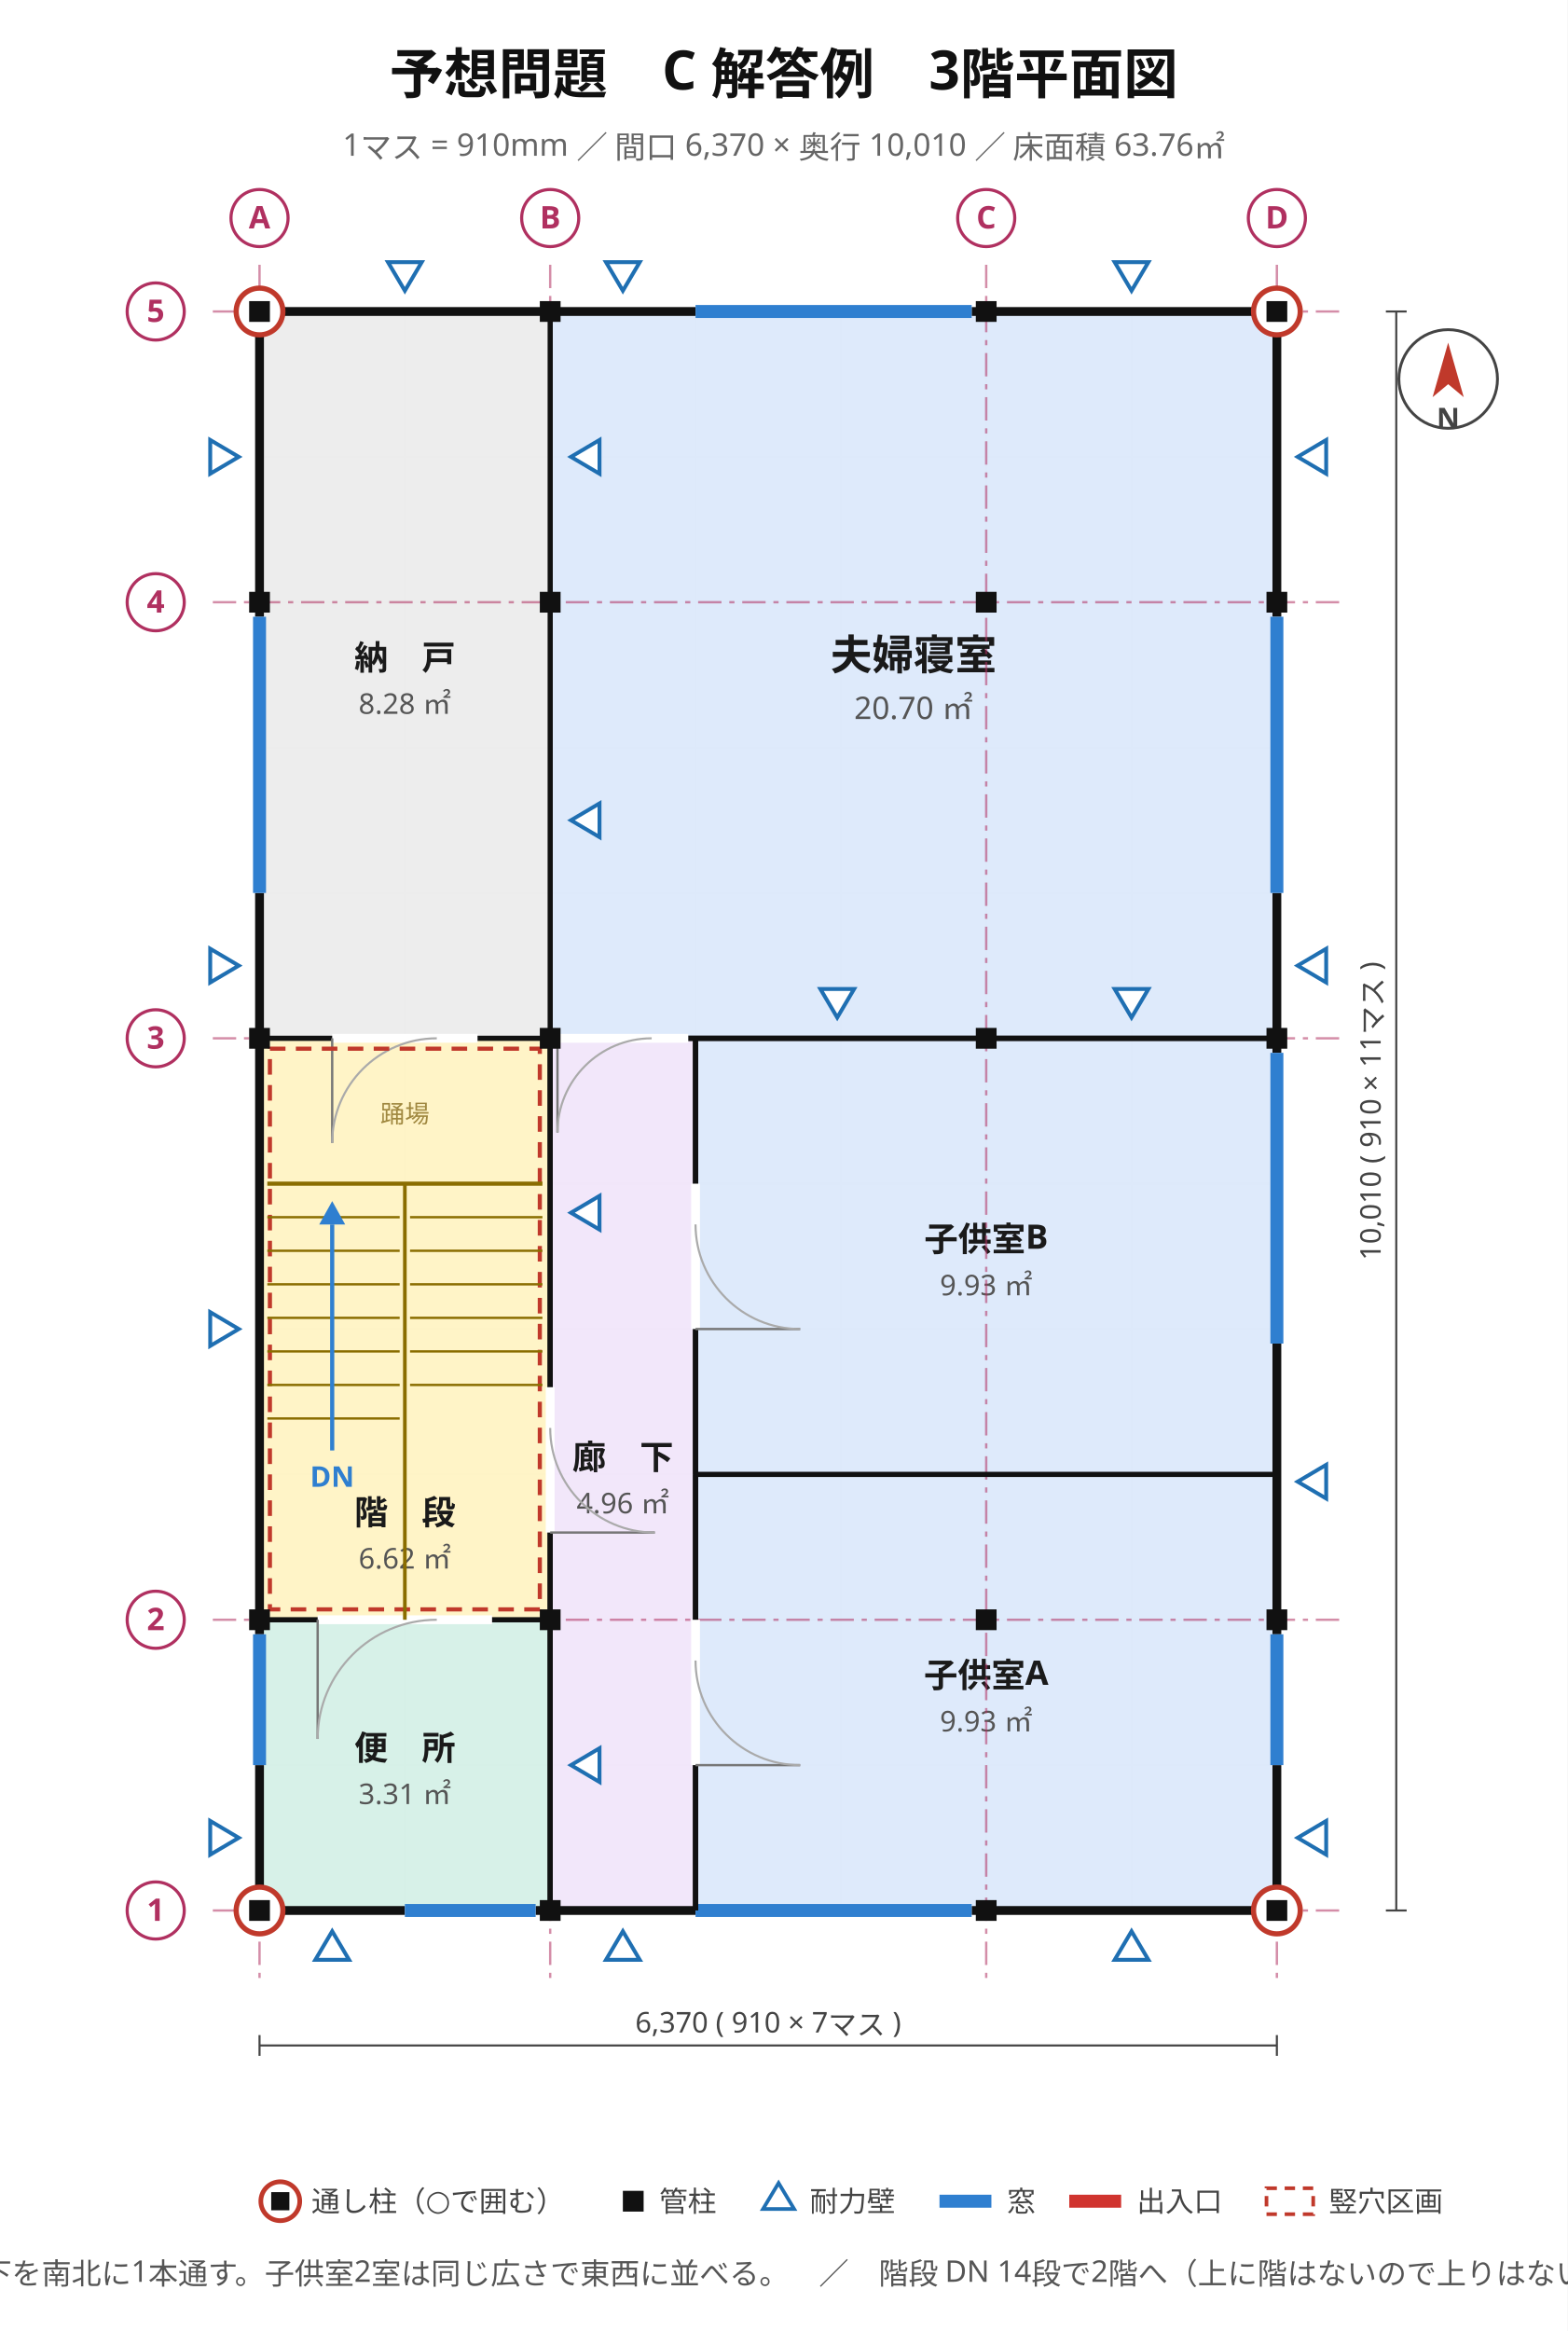
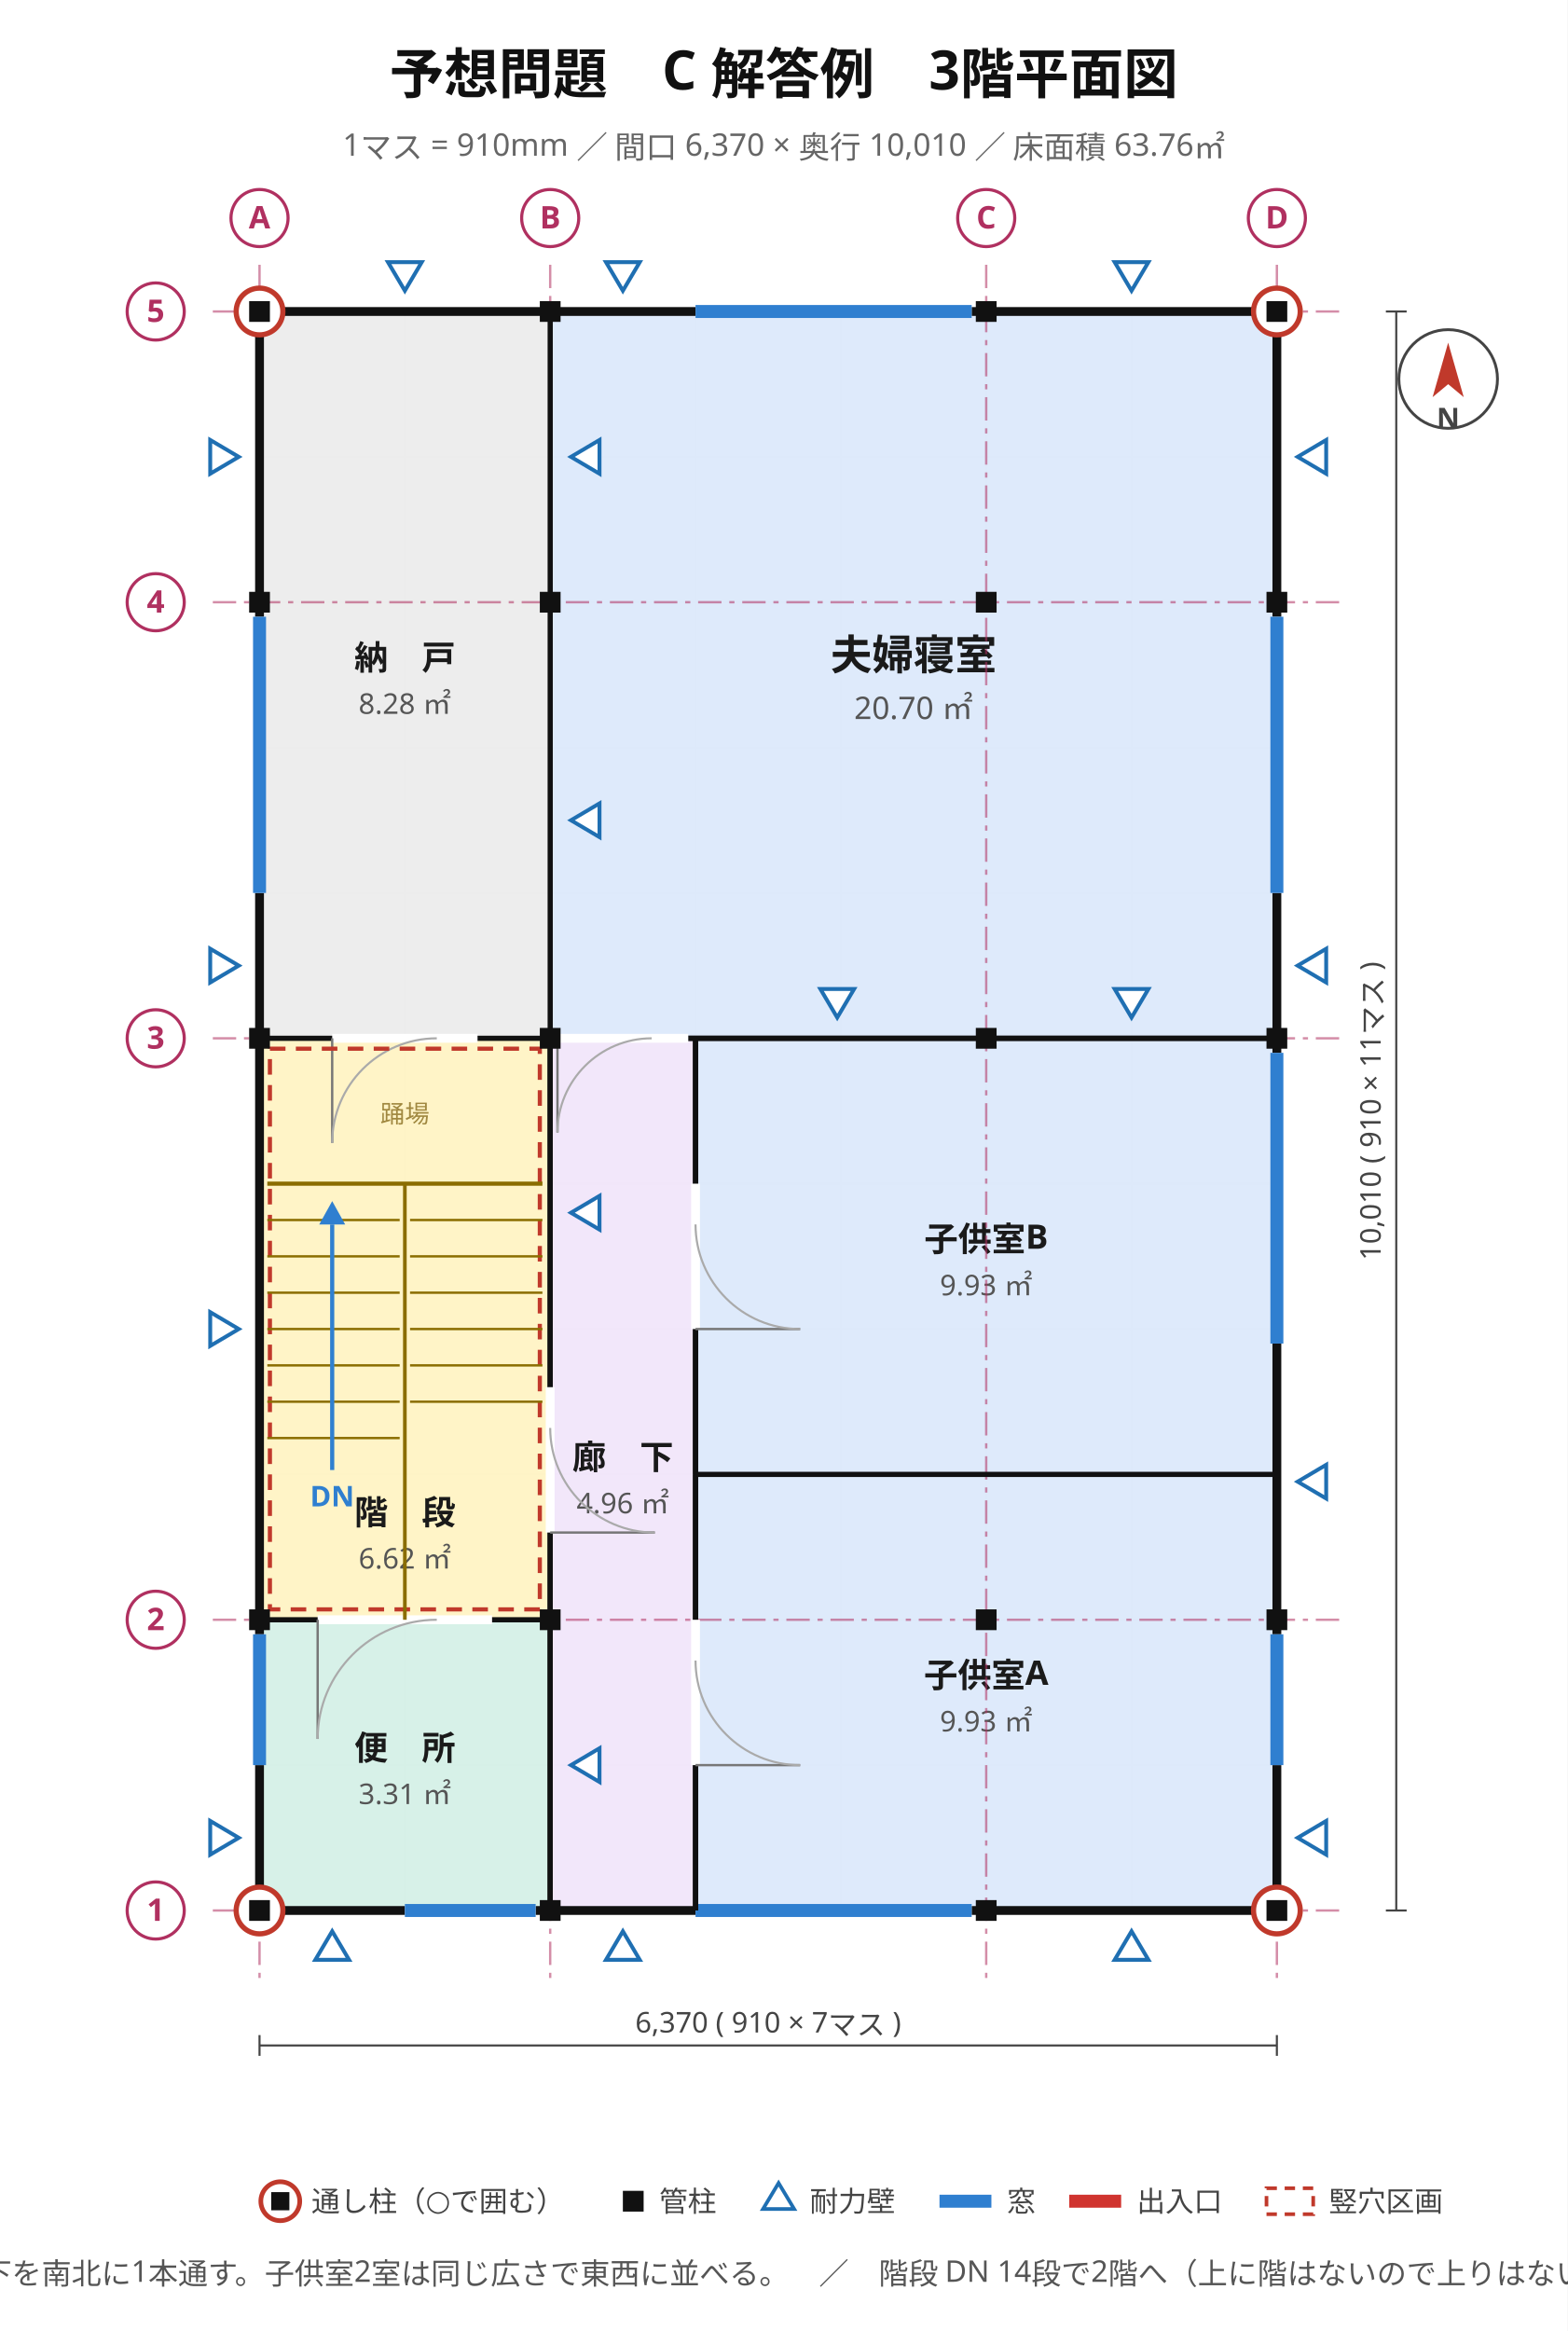
<svg xmlns="http://www.w3.org/2000/svg" viewBox="0 0 604 898" width="604" height="898" font-family="'Hiragino Sans','Hiragino Kaku Gothic ProN','Noto Sans JP','Yu Gothic',Meiryo,'IPAGothic',sans-serif">
  <rect width="604" height="898" fill="#ffffff" />
  <text x="302" y="36" font-size="21" text-anchor="middle" fill="#111" font-weight="700" font-family="'Hiragino Sans','Hiragino Kaku Gothic ProN','Noto Sans JP','Yu Gothic',Meiryo,'IPAGothic',sans-serif">予想問題　C 解答例　3階平面図</text>
  <text x="302" y="60" font-size="12" text-anchor="middle" fill="#666" font-weight="400" font-family="'Hiragino Sans','Hiragino Kaku Gothic ProN','Noto Sans JP','Yu Gothic',Meiryo,'IPAGothic',sans-serif">1マス = 910mm ／ 間口 6,370 × 奥行 10,010 ／ 床面積 63.76㎡</text>
  <line x1="100" y1="120" x2="100" y2="736" stroke="#e8e8e8" stroke-width="0.7" />
  <line x1="156" y1="120" x2="156" y2="736" stroke="#e8e8e8" stroke-width="0.7" />
  <line x1="212" y1="120" x2="212" y2="736" stroke="#e8e8e8" stroke-width="0.7" />
  <line x1="268" y1="120" x2="268" y2="736" stroke="#e8e8e8" stroke-width="0.7" />
  <line x1="324" y1="120" x2="324" y2="736" stroke="#e8e8e8" stroke-width="0.7" />
  <line x1="380" y1="120" x2="380" y2="736" stroke="#e8e8e8" stroke-width="0.7" />
  <line x1="436" y1="120" x2="436" y2="736" stroke="#e8e8e8" stroke-width="0.7" />
  <line x1="492" y1="120" x2="492" y2="736" stroke="#e8e8e8" stroke-width="0.7" />
  <line x1="100" y1="736" x2="492" y2="736" stroke="#e8e8e8" stroke-width="0.7" />
  <line x1="100" y1="680" x2="492" y2="680" stroke="#e8e8e8" stroke-width="0.7" />
  <line x1="100" y1="624" x2="492" y2="624" stroke="#e8e8e8" stroke-width="0.7" />
  <line x1="100" y1="568" x2="492" y2="568" stroke="#e8e8e8" stroke-width="0.7" />
  <line x1="100" y1="512" x2="492" y2="512" stroke="#e8e8e8" stroke-width="0.7" />
  <line x1="100" y1="456" x2="492" y2="456" stroke="#e8e8e8" stroke-width="0.7" />
  <line x1="100" y1="400" x2="492" y2="400" stroke="#e8e8e8" stroke-width="0.7" />
  <line x1="100" y1="344" x2="492" y2="344" stroke="#e8e8e8" stroke-width="0.7" />
  <line x1="100" y1="288" x2="492" y2="288" stroke="#e8e8e8" stroke-width="0.7" />
  <line x1="100" y1="232" x2="492" y2="232" stroke="#e8e8e8" stroke-width="0.7" />
  <line x1="100" y1="176" x2="492" y2="176" stroke="#e8e8e8" stroke-width="0.7" />
  <line x1="100" y1="120" x2="492" y2="120" stroke="#e8e8e8" stroke-width="0.7" />
  <rect x="100" y="624" width="112" height="112" fill="#d5f0e7" stroke="#2f9077" stroke-width="1.2" opacity="0.95" />
  <text x="156" y="678" font-size="13" text-anchor="middle" fill="#1a1a1a" font-weight="700" font-family="'Hiragino Sans','Hiragino Kaku Gothic ProN','Noto Sans JP','Yu Gothic',Meiryo,'IPAGothic',sans-serif">便　所</text>
  <text x="156" y="695" font-size="11" text-anchor="middle" fill="#555" font-weight="400" font-family="'Hiragino Sans','Hiragino Kaku Gothic ProN','Noto Sans JP','Yu Gothic',Meiryo,'IPAGothic',sans-serif">3.31 ㎡</text>
  <rect x="100" y="400" width="112" height="224" fill="#fff3c4" stroke="#bb9508" stroke-width="1.2" opacity="0.95" />
  <text x="156" y="587.28" font-size="13" text-anchor="middle" fill="#1a1a1a" font-weight="700" font-family="'Hiragino Sans','Hiragino Kaku Gothic ProN','Noto Sans JP','Yu Gothic',Meiryo,'IPAGothic',sans-serif">階　段</text>
  <text x="156" y="604.28" font-size="11" text-anchor="middle" fill="#555" font-weight="400" font-family="'Hiragino Sans','Hiragino Kaku Gothic ProN','Noto Sans JP','Yu Gothic',Meiryo,'IPAGothic',sans-serif">6.62 ㎡</text>
  <rect x="100" y="120" width="112" height="280" fill="#ececec" stroke="#8a8a8a" stroke-width="1.2" opacity="0.95" />
  <text x="156" y="258" font-size="13" text-anchor="middle" fill="#1a1a1a" font-weight="700" font-family="'Hiragino Sans','Hiragino Kaku Gothic ProN','Noto Sans JP','Yu Gothic',Meiryo,'IPAGothic',sans-serif">納　戸</text>
  <text x="156" y="275" font-size="11" text-anchor="middle" fill="#555" font-weight="400" font-family="'Hiragino Sans','Hiragino Kaku Gothic ProN','Noto Sans JP','Yu Gothic',Meiryo,'IPAGothic',sans-serif">8.28 ㎡</text>
  <rect x="212" y="400" width="56" height="336" fill="#f1e6fa" stroke="#8b62b5" stroke-width="1.2" opacity="0.95" />
  <text x="240" y="566" font-size="13" text-anchor="middle" fill="#1a1a1a" font-weight="700" font-family="'Hiragino Sans','Hiragino Kaku Gothic ProN','Noto Sans JP','Yu Gothic',Meiryo,'IPAGothic',sans-serif">廊　下</text>
  <text x="240" y="583" font-size="11" text-anchor="middle" fill="#555" font-weight="400" font-family="'Hiragino Sans','Hiragino Kaku Gothic ProN','Noto Sans JP','Yu Gothic',Meiryo,'IPAGothic',sans-serif">4.96 ㎡</text>
  <rect x="268" y="568" width="224" height="168" fill="#dce9fb" stroke="#4a76b8" stroke-width="1.2" opacity="0.95" />
  <text x="380" y="650" font-size="13" text-anchor="middle" fill="#1a1a1a" font-weight="700" font-family="'Hiragino Sans','Hiragino Kaku Gothic ProN','Noto Sans JP','Yu Gothic',Meiryo,'IPAGothic',sans-serif">子供室A</text>
  <text x="380" y="667" font-size="11" text-anchor="middle" fill="#555" font-weight="400" font-family="'Hiragino Sans','Hiragino Kaku Gothic ProN','Noto Sans JP','Yu Gothic',Meiryo,'IPAGothic',sans-serif">9.93 ㎡</text>
  <rect x="268" y="400" width="224" height="168" fill="#dce9fb" stroke="#4a76b8" stroke-width="1.2" opacity="0.95" />
  <text x="380" y="482" font-size="13" text-anchor="middle" fill="#1a1a1a" font-weight="700" font-family="'Hiragino Sans','Hiragino Kaku Gothic ProN','Noto Sans JP','Yu Gothic',Meiryo,'IPAGothic',sans-serif">子供室B</text>
  <text x="380" y="499" font-size="11" text-anchor="middle" fill="#555" font-weight="400" font-family="'Hiragino Sans','Hiragino Kaku Gothic ProN','Noto Sans JP','Yu Gothic',Meiryo,'IPAGothic',sans-serif">9.93 ㎡</text>
  <rect x="212" y="120" width="280" height="280" fill="#dce9fb" stroke="#4a76b8" stroke-width="1.2" opacity="0.95" />
  <text x="352" y="258" font-size="16" text-anchor="middle" fill="#1a1a1a" font-weight="700" font-family="'Hiragino Sans','Hiragino Kaku Gothic ProN','Noto Sans JP','Yu Gothic',Meiryo,'IPAGothic',sans-serif">夫婦寝室</text>
  <text x="352" y="277" font-size="12" text-anchor="middle" fill="#555" font-weight="400" font-family="'Hiragino Sans','Hiragino Kaku Gothic ProN','Noto Sans JP','Yu Gothic',Meiryo,'IPAGothic',sans-serif">20.70 ㎡</text>
  <line x1="100" y1="102" x2="100" y2="762" stroke="#b03060" stroke-width="0.9" stroke-dasharray="9 3 2 3" opacity="0.55" />
  <line x1="212" y1="102" x2="212" y2="762" stroke="#b03060" stroke-width="0.9" stroke-dasharray="9 3 2 3" opacity="0.55" />
  <line x1="380" y1="102" x2="380" y2="762" stroke="#b03060" stroke-width="0.9" stroke-dasharray="9 3 2 3" opacity="0.55" />
  <line x1="492" y1="102" x2="492" y2="762" stroke="#b03060" stroke-width="0.9" stroke-dasharray="9 3 2 3" opacity="0.55" />
  <line x1="82" y1="736" x2="518" y2="736" stroke="#b03060" stroke-width="0.9" stroke-dasharray="9 3 2 3" opacity="0.55" />
  <line x1="82" y1="624" x2="518" y2="624" stroke="#b03060" stroke-width="0.9" stroke-dasharray="9 3 2 3" opacity="0.55" />
  <line x1="82" y1="400" x2="518" y2="400" stroke="#b03060" stroke-width="0.9" stroke-dasharray="9 3 2 3" opacity="0.55" />
  <line x1="82" y1="232" x2="518" y2="232" stroke="#b03060" stroke-width="0.9" stroke-dasharray="9 3 2 3" opacity="0.55" />
  <line x1="82" y1="120" x2="518" y2="120" stroke="#b03060" stroke-width="0.9" stroke-dasharray="9 3 2 3" opacity="0.55" />
  <rect x="100" y="120" width="392" height="616" stroke="#111" stroke-width="3.4" fill="none" />
  <line x1="268" y1="736" x2="374.4" y2="736" stroke="#ffffff" stroke-width="4.2" />
  <line x1="268" y1="736" x2="374.4" y2="736" stroke="#2f7fd0" stroke-width="5.0" />
  <line x1="156" y1="736" x2="206.4" y2="736" stroke="#ffffff" stroke-width="4.2" />
  <line x1="156" y1="736" x2="206.4" y2="736" stroke="#2f7fd0" stroke-width="5.0" />
  <line x1="268" y1="120" x2="374.4" y2="120" stroke="#ffffff" stroke-width="4.2" />
  <line x1="268" y1="120" x2="374.4" y2="120" stroke="#2f7fd0" stroke-width="5.0" />
  <line x1="100" y1="680" x2="100" y2="629.6" stroke="#ffffff" stroke-width="4.2" />
  <line x1="100" y1="680" x2="100" y2="629.6" stroke="#2f7fd0" stroke-width="5.0" />
  <line x1="100" y1="344" x2="100" y2="237.6" stroke="#ffffff" stroke-width="4.2" />
  <line x1="100" y1="344" x2="100" y2="237.6" stroke="#2f7fd0" stroke-width="5.0" />
  <line x1="492" y1="680" x2="492" y2="629.6" stroke="#ffffff" stroke-width="4.2" />
  <line x1="492" y1="680" x2="492" y2="629.6" stroke="#2f7fd0" stroke-width="5.0" />
  <line x1="492" y1="517.6" x2="492" y2="405.6" stroke="#ffffff" stroke-width="4.2" />
  <line x1="492" y1="517.6" x2="492" y2="405.6" stroke="#2f7fd0" stroke-width="5.0" />
  <line x1="492" y1="344" x2="492" y2="237.6" stroke="#ffffff" stroke-width="4.2" />
  <line x1="492" y1="344" x2="492" y2="237.6" stroke="#2f7fd0" stroke-width="5.0" />
-   <line x1="100" y1="624" x2="212" y2="624" stroke="#111" stroke-width="2.0" />
-   <line x1="268" y1="568" x2="268" y2="400" stroke="#111" stroke-width="2.0" />
+   <line x1="212" y1="736" x2="212" y2="400" stroke="#111" stroke-width="2.0" />
+   <line x1="268" y1="736" x2="268" y2="400" stroke="#111" stroke-width="2.0" />
+   <line x1="268" y1="736" x2="268" y2="568" stroke="#111" stroke-width="2.0" />
+   <line x1="212" y1="624" x2="212" y2="400" stroke="#111" stroke-width="2.0" />
  <line x1="212" y1="400" x2="268" y2="400" stroke="#111" stroke-width="2.0" />
-   <line x1="268" y1="736" x2="268" y2="568" stroke="#111" stroke-width="2.0" />
-   <line x1="212" y1="400" x2="212" y2="120" stroke="#111" stroke-width="2.0" />
-   <line x1="100" y1="400" x2="212" y2="400" stroke="#111" stroke-width="2.0" />
-   <line x1="268" y1="736" x2="268" y2="400" stroke="#111" stroke-width="2.0" />
  <line x1="268" y1="568" x2="492" y2="568" stroke="#111" stroke-width="2.0" />
  <line x1="268" y1="400" x2="492" y2="400" stroke="#111" stroke-width="2.0" />
-   <line x1="212" y1="736" x2="212" y2="400" stroke="#111" stroke-width="2.0" />
-   <line x1="212" y1="624" x2="212" y2="400" stroke="#111" stroke-width="2.0" />
+   <line x1="212" y1="736" x2="212" y2="624" stroke="#111" stroke-width="2.0" />
+   <line x1="100" y1="400" x2="212" y2="400" stroke="#111" stroke-width="2.0" />
+   <line x1="100" y1="624" x2="212" y2="624" stroke="#111" stroke-width="2.0" />
+   <line x1="212" y1="400" x2="212" y2="120" stroke="#111" stroke-width="2.0" />
+   <line x1="268" y1="568" x2="268" y2="400" stroke="#111" stroke-width="2.0" />
  <line x1="212" y1="400" x2="492" y2="400" stroke="#111" stroke-width="2.0" />
-   <line x1="212" y1="736" x2="212" y2="624" stroke="#111" stroke-width="2.0" />
  <line x1="122.4" y1="624" x2="189.6" y2="624" stroke="#ffffff" stroke-width="3.4" />
  <line x1="122.4" y1="624" x2="122.4" y2="669.92" stroke="#777" stroke-width="0.9" />
  <path d="M 122.4 669.9 A 45.9 45.9 0 0 1 168.3 624.0" stroke="#aaa" stroke-width="0.8" fill="none" />
  <line x1="212" y1="590.4" x2="212" y2="534.4" stroke="#ffffff" stroke-width="3.4" />
  <line x1="212" y1="590.4" x2="252.32" y2="590.4" stroke="#777" stroke-width="0.9" />
  <path d="M 252.3 590.4 A 40.3 40.3 0 0 1 212.0 550.1" stroke="#aaa" stroke-width="0.8" fill="none" />
  <line x1="268" y1="680" x2="268" y2="624" stroke="#ffffff" stroke-width="3.4" />
  <line x1="268" y1="680" x2="308.32" y2="680" stroke="#777" stroke-width="0.9" />
  <path d="M 308.3 680.0 A 40.3 40.3 0 0 1 268.0 639.7" stroke="#aaa" stroke-width="0.8" fill="none" />
  <line x1="268" y1="512" x2="268" y2="456" stroke="#ffffff" stroke-width="3.4" />
  <line x1="268" y1="512" x2="308.32" y2="512" stroke="#777" stroke-width="0.9" />
  <path d="M 308.3 512.0 A 40.3 40.3 0 0 1 268.0 471.7" stroke="#aaa" stroke-width="0.8" fill="none" />
  <line x1="214.8" y1="400" x2="265.2" y2="400" stroke="#ffffff" stroke-width="3.4" />
  <line x1="214.8" y1="400" x2="214.8" y2="436.29" stroke="#777" stroke-width="0.9" />
  <path d="M 214.8 436.3 A 36.3 36.3 0 0 1 251.1 400.0" stroke="#aaa" stroke-width="0.8" fill="none" />
  <line x1="128" y1="400" x2="184" y2="400" stroke="#ffffff" stroke-width="3.4" />
  <line x1="128" y1="400" x2="128" y2="440.32" stroke="#777" stroke-width="0.9" />
  <path d="M 128.0 440.3 A 40.3 40.3 0 0 1 168.3 400.0" stroke="#aaa" stroke-width="0.8" fill="none" />
  <rect x="104" y="404" width="104" height="216" fill="none" stroke="#c0392b" stroke-width="1.6" stroke-dasharray="6 4" />
  <line x1="103" y1="456" x2="209" y2="456" stroke="#8a6d00" stroke-width="1.6" />
  <line x1="156" y1="624" x2="156" y2="456" stroke="#8a6d00" stroke-width="1.4" />
-   <line x1="158" y1="468.92" x2="209" y2="468.92" stroke="#8a6d00" stroke-width="0.9" />
-   <line x1="158" y1="481.85" x2="209" y2="481.85" stroke="#8a6d00" stroke-width="0.9" />
-   <line x1="158" y1="494.77" x2="209" y2="494.77" stroke="#8a6d00" stroke-width="0.9" />
-   <line x1="158" y1="507.69" x2="209" y2="507.69" stroke="#8a6d00" stroke-width="0.9" />
-   <line x1="158" y1="520.62" x2="209" y2="520.62" stroke="#8a6d00" stroke-width="0.9" />
-   <line x1="158" y1="533.54" x2="209" y2="533.54" stroke="#8a6d00" stroke-width="0.9" />
-   <line x1="103" y1="468.92" x2="154" y2="468.92" stroke="#8a6d00" stroke-width="0.9" />
-   <line x1="103" y1="481.85" x2="154" y2="481.85" stroke="#8a6d00" stroke-width="0.9" />
-   <line x1="103" y1="494.77" x2="154" y2="494.77" stroke="#8a6d00" stroke-width="0.9" />
-   <line x1="103" y1="507.69" x2="154" y2="507.69" stroke="#8a6d00" stroke-width="0.9" />
-   <line x1="103" y1="520.62" x2="154" y2="520.62" stroke="#8a6d00" stroke-width="0.9" />
-   <line x1="103" y1="533.54" x2="154" y2="533.54" stroke="#8a6d00" stroke-width="0.9" />
-   <line x1="103" y1="546.46" x2="154" y2="546.46" stroke="#8a6d00" stroke-width="0.9" />
-   <line x1="128" y1="558.78" x2="128" y2="471.72" stroke="#2f7fd0" stroke-width="1.6" />
+   <line x1="158" y1="470" x2="209" y2="470" stroke="#8a6d00" stroke-width="0.9" />
+   <line x1="158" y1="484" x2="209" y2="484" stroke="#8a6d00" stroke-width="0.9" />
+   <line x1="158" y1="498" x2="209" y2="498" stroke="#8a6d00" stroke-width="0.9" />
+   <line x1="158" y1="512" x2="209" y2="512" stroke="#8a6d00" stroke-width="0.9" />
+   <line x1="158" y1="526" x2="209" y2="526" stroke="#8a6d00" stroke-width="0.9" />
+   <line x1="158" y1="540" x2="209" y2="540" stroke="#8a6d00" stroke-width="0.9" />
+   <line x1="103" y1="470" x2="154" y2="470" stroke="#8a6d00" stroke-width="0.9" />
+   <line x1="103" y1="484" x2="154" y2="484" stroke="#8a6d00" stroke-width="0.9" />
+   <line x1="103" y1="498" x2="154" y2="498" stroke="#8a6d00" stroke-width="0.9" />
+   <line x1="103" y1="512" x2="154" y2="512" stroke="#8a6d00" stroke-width="0.9" />
+   <line x1="103" y1="526" x2="154" y2="526" stroke="#8a6d00" stroke-width="0.9" />
+   <line x1="103" y1="540" x2="154" y2="540" stroke="#8a6d00" stroke-width="0.9" />
+   <line x1="103" y1="554" x2="154" y2="554" stroke="#8a6d00" stroke-width="0.9" />
+   <line x1="128" y1="566.32" x2="128" y2="471.72" stroke="#2f7fd0" stroke-width="1.6" />
  <polygon points="128,462.72 123,471.72 133,471.72" fill="#2f7fd0" />
-   <text x="128" y="572.78" font-size="11" text-anchor="middle" fill="#2f7fd0" font-weight="700" font-family="'Hiragino Sans','Hiragino Kaku Gothic ProN','Noto Sans JP','Yu Gothic',Meiryo,'IPAGothic',sans-serif">DN</text>
+   <text x="128" y="580.32" font-size="11" text-anchor="middle" fill="#2f7fd0" font-weight="700" font-family="'Hiragino Sans','Hiragino Kaku Gothic ProN','Noto Sans JP','Yu Gothic',Meiryo,'IPAGothic',sans-serif">DN</text>
  <text x="156" y="432.48" font-size="9.5" text-anchor="middle" fill="#a08840" font-weight="400" font-family="'Hiragino Sans','Hiragino Kaku Gothic ProN','Noto Sans JP','Yu Gothic',Meiryo,'IPAGothic',sans-serif">踊場</text>
  <polygon points="92,708 81,701.5 81,714.5" fill="#ffffff" stroke="#1f6fb2" stroke-width="1.5" />
  <polygon points="92,512 81,505.5 81,518.5" fill="#ffffff" stroke="#1f6fb2" stroke-width="1.5" />
  <polygon points="92,372 81,365.5 81,378.5" fill="#ffffff" stroke="#1f6fb2" stroke-width="1.5" />
  <polygon points="92,176 81,169.5 81,182.5" fill="#ffffff" stroke="#1f6fb2" stroke-width="1.5" />
  <polygon points="220,680 231,673.5 231,686.5" fill="#ffffff" stroke="#1f6fb2" stroke-width="1.5" />
  <polygon points="220,467.2 231,460.7 231,473.7" fill="#ffffff" stroke="#1f6fb2" stroke-width="1.5" />
  <polygon points="220,316 231,309.5 231,322.5" fill="#ffffff" stroke="#1f6fb2" stroke-width="1.5" />
  <polygon points="220,176 231,169.5 231,182.5" fill="#ffffff" stroke="#1f6fb2" stroke-width="1.5" />
  <polygon points="500,708 511,701.5 511,714.5" fill="#ffffff" stroke="#1f6fb2" stroke-width="1.5" />
  <polygon points="500,570.8 511,564.3 511,577.3" fill="#ffffff" stroke="#1f6fb2" stroke-width="1.5" />
  <polygon points="500,372 511,365.5 511,378.5" fill="#ffffff" stroke="#1f6fb2" stroke-width="1.5" />
  <polygon points="500,176 511,169.5 511,182.5" fill="#ffffff" stroke="#1f6fb2" stroke-width="1.5" />
  <polygon points="128,744 121.5,755 134.5,755" fill="#ffffff" stroke="#1f6fb2" stroke-width="1.5" />
  <polygon points="240,744 233.5,755 246.5,755" fill="#ffffff" stroke="#1f6fb2" stroke-width="1.5" />
  <polygon points="436,744 429.5,755 442.5,755" fill="#ffffff" stroke="#1f6fb2" stroke-width="1.5" />
  <polygon points="322.6,392 316.1,381 329.1,381" fill="#ffffff" stroke="#1f6fb2" stroke-width="1.5" />
  <polygon points="436,392 429.5,381 442.5,381" fill="#ffffff" stroke="#1f6fb2" stroke-width="1.5" />
  <polygon points="156,112 149.5,101 162.5,101" fill="#ffffff" stroke="#1f6fb2" stroke-width="1.5" />
  <polygon points="240,112 233.5,101 246.5,101" fill="#ffffff" stroke="#1f6fb2" stroke-width="1.5" />
  <polygon points="436,112 429.5,101 442.5,101" fill="#ffffff" stroke="#1f6fb2" stroke-width="1.5" />
  <rect x="208" y="732" width="8" height="8" fill="#111" />
  <rect x="376" y="732" width="8" height="8" fill="#111" />
  <rect x="96" y="620" width="8" height="8" fill="#111" />
  <rect x="488" y="620" width="8" height="8" fill="#111" />
  <rect x="96" y="396" width="8" height="8" fill="#111" />
  <rect x="488" y="396" width="8" height="8" fill="#111" />
  <rect x="96" y="228" width="8" height="8" fill="#111" />
  <rect x="488" y="228" width="8" height="8" fill="#111" />
  <rect x="208" y="116" width="8" height="8" fill="#111" />
  <rect x="376" y="116" width="8" height="8" fill="#111" />
  <rect x="208" y="620" width="8" height="8" fill="#111" />
  <rect x="376" y="620" width="8" height="8" fill="#111" />
  <rect x="208" y="396" width="8" height="8" fill="#111" />
  <rect x="376" y="396" width="8" height="8" fill="#111" />
  <rect x="208" y="228" width="8" height="8" fill="#111" />
  <rect x="376" y="228" width="8" height="8" fill="#111" />
  <circle cx="100" cy="736" r="9" fill="#ffffff" stroke="#c0392b" stroke-width="2.0" />
  <rect x="96" y="732" width="8" height="8" fill="#111" />
  <circle cx="492" cy="736" r="9" fill="#ffffff" stroke="#c0392b" stroke-width="2.0" />
  <rect x="488" y="732" width="8" height="8" fill="#111" />
  <circle cx="100" cy="120" r="9" fill="#ffffff" stroke="#c0392b" stroke-width="2.0" />
  <rect x="96" y="116" width="8" height="8" fill="#111" />
  <circle cx="492" cy="120" r="9" fill="#ffffff" stroke="#c0392b" stroke-width="2.0" />
  <rect x="488" y="116" width="8" height="8" fill="#111" />
  <circle cx="100" cy="84" r="11" fill="#ffffff" stroke="#b03060" stroke-width="1.2" />
  <text x="100" y="88" font-size="12" text-anchor="middle" fill="#b03060" font-weight="700" font-family="'Hiragino Sans','Hiragino Kaku Gothic ProN','Noto Sans JP','Yu Gothic',Meiryo,'IPAGothic',sans-serif">A</text>
  <circle cx="212" cy="84" r="11" fill="#ffffff" stroke="#b03060" stroke-width="1.2" />
  <text x="212" y="88" font-size="12" text-anchor="middle" fill="#b03060" font-weight="700" font-family="'Hiragino Sans','Hiragino Kaku Gothic ProN','Noto Sans JP','Yu Gothic',Meiryo,'IPAGothic',sans-serif">B</text>
  <circle cx="380" cy="84" r="11" fill="#ffffff" stroke="#b03060" stroke-width="1.2" />
  <text x="380" y="88" font-size="12" text-anchor="middle" fill="#b03060" font-weight="700" font-family="'Hiragino Sans','Hiragino Kaku Gothic ProN','Noto Sans JP','Yu Gothic',Meiryo,'IPAGothic',sans-serif">C</text>
  <circle cx="492" cy="84" r="11" fill="#ffffff" stroke="#b03060" stroke-width="1.2" />
  <text x="492" y="88" font-size="12" text-anchor="middle" fill="#b03060" font-weight="700" font-family="'Hiragino Sans','Hiragino Kaku Gothic ProN','Noto Sans JP','Yu Gothic',Meiryo,'IPAGothic',sans-serif">D</text>
  <circle cx="60" cy="736" r="11" fill="#ffffff" stroke="#b03060" stroke-width="1.2" />
  <text x="60" y="740" font-size="12" text-anchor="middle" fill="#b03060" font-weight="700" font-family="'Hiragino Sans','Hiragino Kaku Gothic ProN','Noto Sans JP','Yu Gothic',Meiryo,'IPAGothic',sans-serif">1</text>
  <circle cx="60" cy="624" r="11" fill="#ffffff" stroke="#b03060" stroke-width="1.2" />
  <text x="60" y="628" font-size="12" text-anchor="middle" fill="#b03060" font-weight="700" font-family="'Hiragino Sans','Hiragino Kaku Gothic ProN','Noto Sans JP','Yu Gothic',Meiryo,'IPAGothic',sans-serif">2</text>
  <circle cx="60" cy="400" r="11" fill="#ffffff" stroke="#b03060" stroke-width="1.2" />
  <text x="60" y="404" font-size="12" text-anchor="middle" fill="#b03060" font-weight="700" font-family="'Hiragino Sans','Hiragino Kaku Gothic ProN','Noto Sans JP','Yu Gothic',Meiryo,'IPAGothic',sans-serif">3</text>
  <circle cx="60" cy="232" r="11" fill="#ffffff" stroke="#b03060" stroke-width="1.2" />
  <text x="60" y="236" font-size="12" text-anchor="middle" fill="#b03060" font-weight="700" font-family="'Hiragino Sans','Hiragino Kaku Gothic ProN','Noto Sans JP','Yu Gothic',Meiryo,'IPAGothic',sans-serif">4</text>
  <circle cx="60" cy="120" r="11" fill="#ffffff" stroke="#b03060" stroke-width="1.2" />
  <text x="60" y="124" font-size="12" text-anchor="middle" fill="#b03060" font-weight="700" font-family="'Hiragino Sans','Hiragino Kaku Gothic ProN','Noto Sans JP','Yu Gothic',Meiryo,'IPAGothic',sans-serif">5</text>
  <line x1="100" y1="788" x2="492" y2="788" stroke="#444" stroke-width="0.8" />
  <line x1="100" y1="784" x2="100" y2="792" stroke="#444" stroke-width="0.8" />
  <line x1="492" y1="784" x2="492" y2="792" stroke="#444" stroke-width="0.8" />
  <text x="296" y="783" font-size="11" text-anchor="middle" fill="#444" font-weight="400" font-family="'Hiragino Sans','Hiragino Kaku Gothic ProN','Noto Sans JP','Yu Gothic',Meiryo,'IPAGothic',sans-serif">6,370  ( 910 × 7マス )</text>
  <line x1="538" y1="736" x2="538" y2="120" stroke="#444" stroke-width="0.8" />
  <line x1="534" y1="736" x2="542" y2="736" stroke="#444" stroke-width="0.8" />
  <line x1="534" y1="120" x2="542" y2="120" stroke="#444" stroke-width="0.8" />
  <g transform="translate(532,428) rotate(-90)">
    <text x="0" y="0" font-size="11" text-anchor="middle" fill="#444" font-weight="400" font-family="'Hiragino Sans','Hiragino Kaku Gothic ProN','Noto Sans JP','Yu Gothic',Meiryo,'IPAGothic',sans-serif">10,010  ( 910 × 11マス )</text>
  </g>
  <circle cx="558" cy="146" r="19" fill="#ffffff" stroke="#444" stroke-width="1.1" />
  <polygon points="558,132 552,153 558,148 564,153" fill="#c0392b" />
  <text x="558" y="165" font-size="11" text-anchor="middle" fill="#444" font-weight="700" font-family="'Hiragino Sans','Hiragino Kaku Gothic ProN','Noto Sans JP','Yu Gothic',Meiryo,'IPAGothic',sans-serif">N</text>
  <circle cx="108" cy="848" r="7.5" fill="#ffffff" stroke="#c0392b" stroke-width="1.8" />
  <rect x="104.5" y="844.5" width="7" height="7" fill="#111" />
  <text x="120" y="852" font-size="11" text-anchor="start" fill="#444" font-weight="400" font-family="'Hiragino Sans','Hiragino Kaku Gothic ProN','Noto Sans JP','Yu Gothic',Meiryo,'IPAGothic',sans-serif">通し柱（○で囲む）</text>
  <rect x="240" y="844" width="8" height="8" fill="#111" />
  <text x="254" y="852" font-size="11" text-anchor="start" fill="#444" font-weight="400" font-family="'Hiragino Sans','Hiragino Kaku Gothic ProN','Noto Sans JP','Yu Gothic',Meiryo,'IPAGothic',sans-serif">管柱</text>
  <polygon points="300,841 294,851 306,851" fill="#fff" stroke="#1f6fb2" stroke-width="1.4" />
  <text x="312" y="852" font-size="11" text-anchor="start" fill="#444" font-weight="400" font-family="'Hiragino Sans','Hiragino Kaku Gothic ProN','Noto Sans JP','Yu Gothic',Meiryo,'IPAGothic',sans-serif">耐力壁</text>
  <line x1="362" y1="848" x2="382" y2="848" stroke="#2f7fd0" stroke-width="5" />
  <text x="388" y="852" font-size="11" text-anchor="start" fill="#444" font-weight="400" font-family="'Hiragino Sans','Hiragino Kaku Gothic ProN','Noto Sans JP','Yu Gothic',Meiryo,'IPAGothic',sans-serif">窓</text>
  <line x1="412" y1="848" x2="432" y2="848" stroke="#d0342f" stroke-width="5" />
  <text x="438" y="852" font-size="11" text-anchor="start" fill="#444" font-weight="400" font-family="'Hiragino Sans','Hiragino Kaku Gothic ProN','Noto Sans JP','Yu Gothic',Meiryo,'IPAGothic',sans-serif">出入口</text>
  <rect x="488" y="843" width="18" height="10" fill="none" stroke="#c0392b" stroke-width="1.4" stroke-dasharray="4 3" />
  <text x="512" y="852" font-size="11" text-anchor="start" fill="#444" font-weight="400" font-family="'Hiragino Sans','Hiragino Kaku Gothic ProN','Noto Sans JP','Yu Gothic',Meiryo,'IPAGothic',sans-serif">竪穴区画</text>
  <text x="302" y="880" font-size="11.5" text-anchor="middle" fill="#555" font-weight="400" font-family="'Hiragino Sans','Hiragino Kaku Gothic ProN','Noto Sans JP','Yu Gothic',Meiryo,'IPAGothic',sans-serif">廊下を南北に1本通す。子供室2室は同じ広さで東西に並べる。　／　階段 DN 14段で2階へ（上に階はないので上りはない）</text>
</svg>
